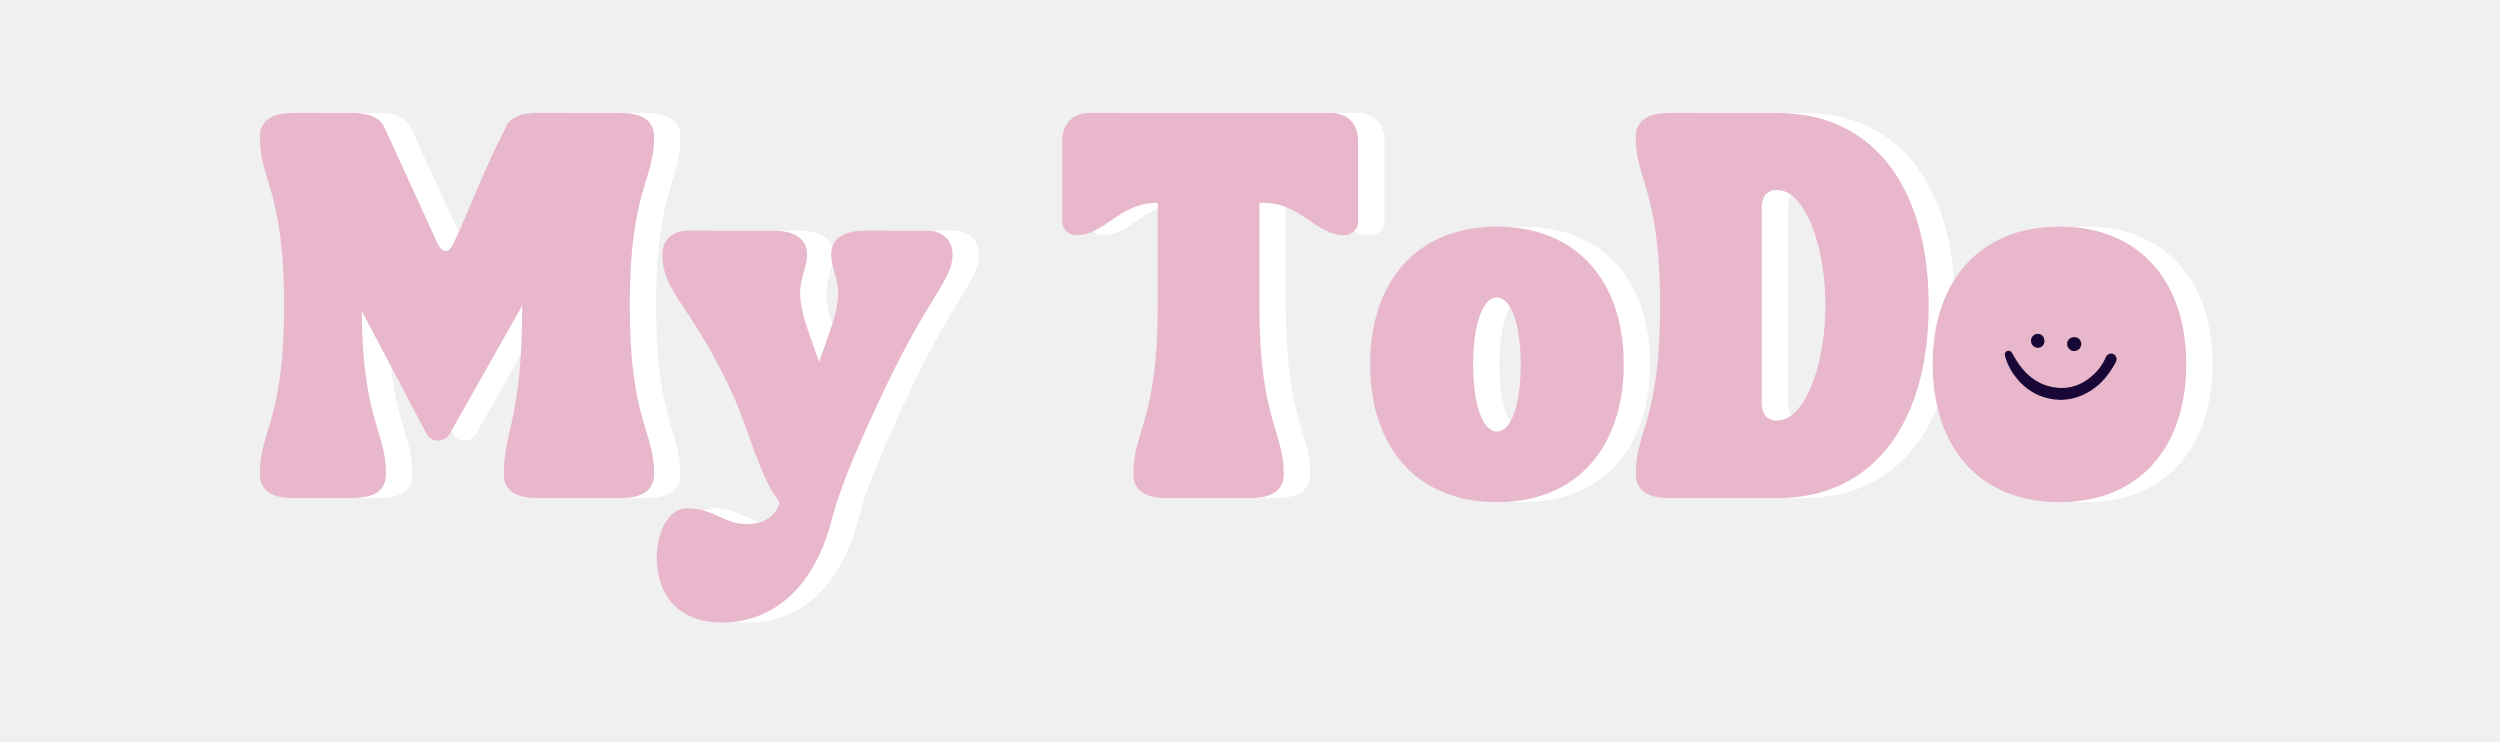
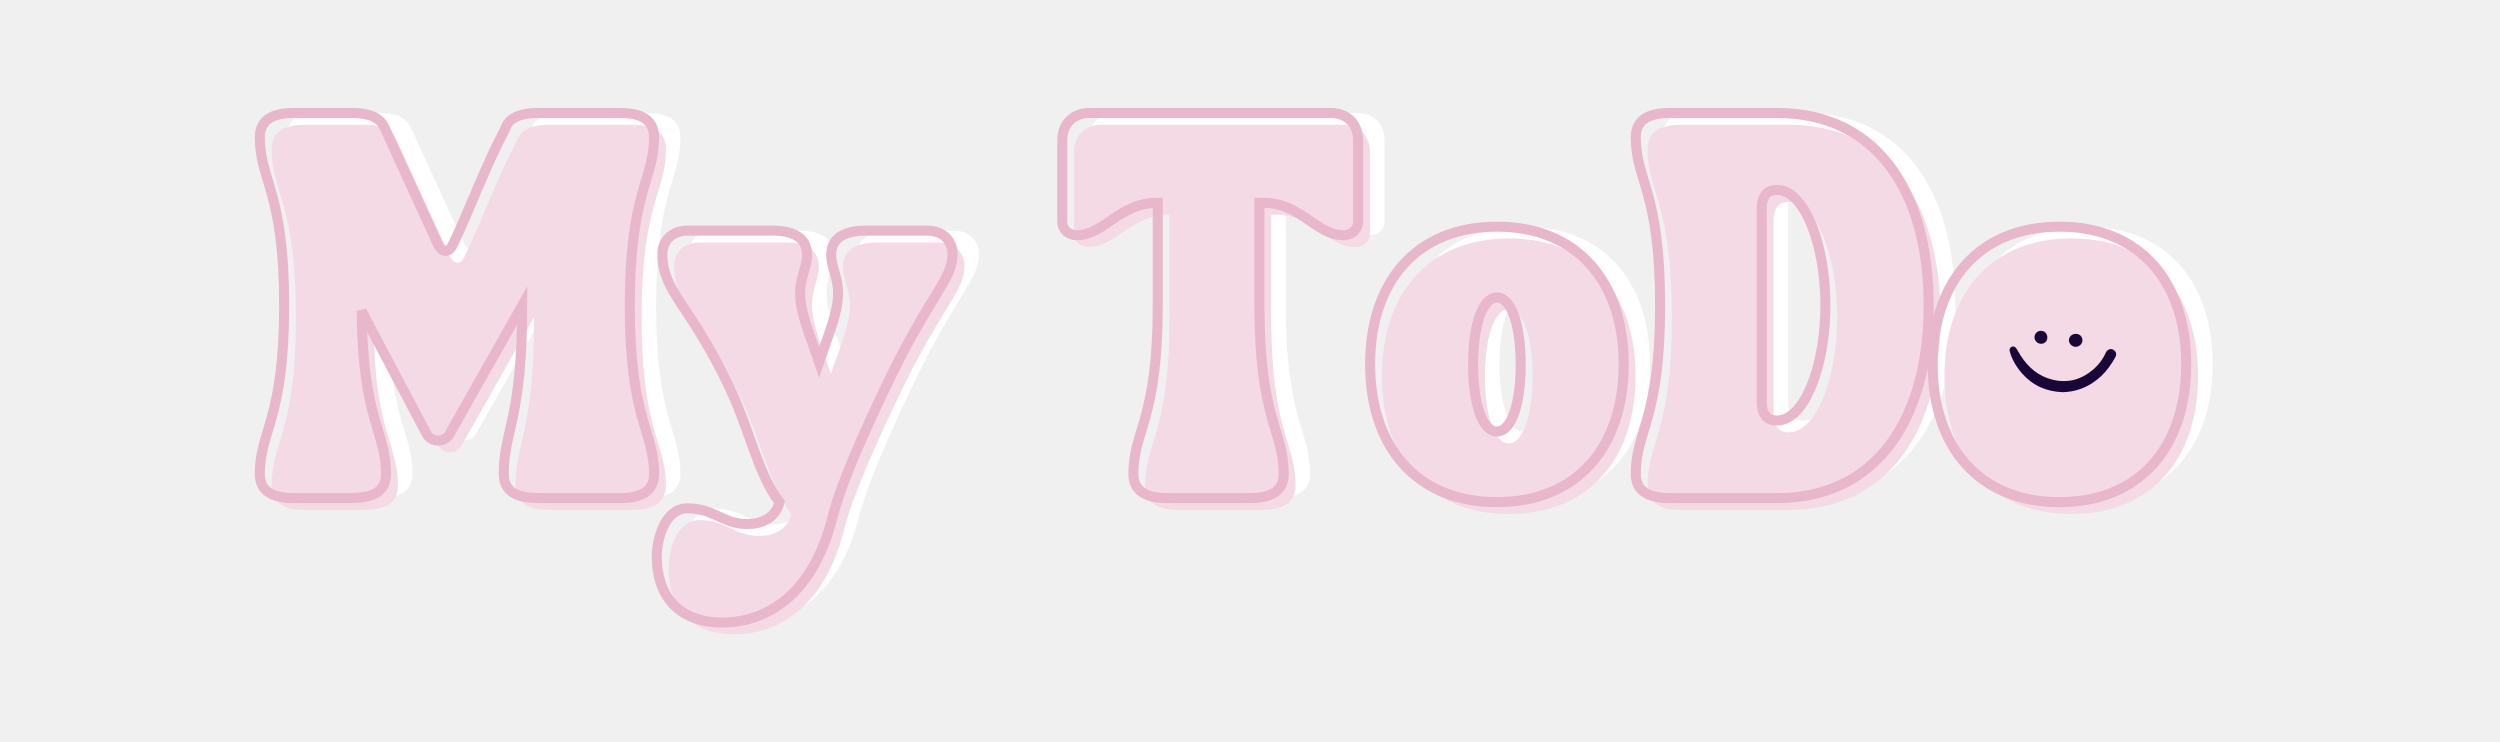
<svg xmlns="http://www.w3.org/2000/svg" width="600" zoomAndPan="magnify" viewBox="0 0 450 133.5" height="178" preserveAspectRatio="xMidYMid meet" version="1.0">
  <defs>
    <g />
-     <clipPath id="e68f7ef08f">
-       <path d="M 355.027 51.715 L 387 51.715 L 387 83.098 L 355.027 83.098 Z M 355.027 51.715 " clip-rule="nonzero" />
+     <clipPath id="0a30b41f8f">
+       <path d="M 356.152 51.766 L 386.785 51.766 L 386.785 80.906 L 356.152 80.906 Z M 356.152 51.766 " clip-rule="nonzero" />
    </clipPath>
  </defs>
  <g fill="#ffffff" fill-opacity="1">
    <g transform="translate(50.54012, 89.66418)">
      <g>
        <path d="M 0.965 -4.383 C 0.965 0.336 6.258 0 8.281 0 L 16.371 0 C 19.547 0 23.691 -0.098 23.691 -4.383 C 23.691 -12.039 19.453 -13.965 19.309 -33.703 L 30.863 -11.797 C 31.344 -10.832 32.066 -10.352 33.031 -10.352 C 33.945 -10.352 34.91 -10.883 35.293 -11.844 L 48.199 -34.668 C 48.199 -14.012 44.875 -12.184 44.875 -4.383 C 44.875 -0.098 49.016 0 52.195 0 L 64.617 0 C 66.641 0 71.938 0.336 71.938 -4.383 C 71.938 -12.184 67.555 -14.012 67.555 -34.668 C 67.555 -55.324 71.938 -57.152 71.938 -64.953 C 71.938 -69.672 66.641 -69.336 64.617 -69.336 L 50.75 -69.336 C 48.727 -69.289 45.84 -68.902 45.066 -66.352 C 41.504 -59.609 38.711 -51.906 35.824 -45.84 C 35.391 -44.922 34.91 -44.492 34.379 -44.492 C 33.848 -44.492 33.367 -44.973 32.934 -45.887 L 23.352 -66.832 L 23.352 -66.785 C 22.391 -68.949 19.742 -69.289 17.816 -69.336 L 8.281 -69.336 C 6.258 -69.336 0.965 -69.672 0.965 -64.953 C 0.965 -57.152 5.344 -55.324 5.344 -34.668 C 5.344 -14.012 0.965 -12.184 0.965 -4.383 Z M 0.965 -4.383 " />
      </g>
    </g>
  </g>
  <g fill="#ffffff" fill-opacity="1">
    <g transform="translate(123.4358, 89.66418)">
      <g>
        <path d="M -0.48 10.543 C -0.48 17.285 3.18 22.391 11.363 22.391 C 17.672 22.391 27.254 19.066 31.199 3.273 C 32.695 -2.695 36.98 -12.133 40.781 -20.125 C 48.633 -36.594 52.773 -39.289 52.773 -43.914 C 52.773 -46.465 50.848 -48.148 48.293 -48.148 L 37.125 -48.148 C 34.426 -48.148 30.91 -47.477 30.91 -43.77 C 30.91 -41.699 32.164 -39.629 32.164 -36.93 C 32.164 -33.27 30.336 -29.227 28.746 -24.508 C 27.156 -29.227 25.328 -33.27 25.328 -36.93 C 25.328 -39.629 26.578 -41.699 26.578 -43.77 C 26.578 -47.477 23.062 -48.148 20.367 -48.148 L 5.008 -48.148 C 2.457 -48.148 0.531 -46.465 0.531 -43.914 C 0.531 -37.125 5.488 -34.91 12.52 -20.125 C 16.324 -12.133 17.766 -4.238 21.621 0.723 C 20.992 3.371 18.633 4.672 15.793 4.672 C 11.461 4.672 9.824 1.828 5.008 1.828 C 1.012 1.828 -0.48 7.32 -0.48 10.543 Z M -0.48 10.543 " />
      </g>
    </g>
  </g>
  <g fill="#ffffff" fill-opacity="1">
    <g transform="translate(176.6871, 89.66418)">
      <g />
    </g>
  </g>
  <g fill="#ffffff" fill-opacity="1">
    <g transform="translate(194.9833, 89.66418)">
      <g>
        <path d="M 0.965 -49.785 C 0.965 -48.293 2.168 -47.332 3.562 -47.332 C 8.57 -47.332 11.219 -53.156 18.008 -53.156 L 18.152 -53.156 L 18.152 -34.668 C 18.152 -14.012 13.77 -12.184 13.77 -4.383 C 13.77 0.336 19.066 0 21.09 0 L 33.512 0 C 35.535 0 40.832 0.336 40.832 -4.383 C 40.832 -12.184 36.449 -14.012 36.449 -34.668 L 36.449 -53.156 L 37.172 -53.156 C 43.961 -53.156 46.609 -47.332 51.617 -47.332 C 53.012 -47.332 54.215 -48.293 54.215 -49.785 L 54.215 -64.426 C 54.215 -67.363 52.242 -69.336 49.305 -69.336 L 5.875 -69.336 C 2.938 -69.336 0.965 -67.363 0.965 -64.426 Z M 0.965 -49.785 " />
      </g>
    </g>
  </g>
  <g fill="#ffffff" fill-opacity="1">
    <g transform="translate(250.1605, 89.66418)">
      <g>
        <path d="M 24.027 0.723 C 38.473 0.723 46.852 -9.195 46.852 -24.121 C 46.852 -38.953 38.473 -48.871 24.027 -48.871 C 9.582 -48.871 1.203 -38.953 1.203 -24.121 C 1.203 -9.195 9.582 0.723 24.027 0.723 Z M 19.742 -24.027 C 19.742 -31.297 21.477 -36.113 24.027 -36.113 C 26.578 -36.113 28.312 -31.297 28.312 -24.027 C 28.312 -16.805 26.578 -11.988 24.027 -11.988 C 21.477 -11.988 19.742 -16.805 19.742 -24.027 Z M 19.742 -24.027 " />
      </g>
    </g>
  </g>
  <g fill="#ffffff" fill-opacity="1">
    <g transform="translate(298.212, 89.66418)">
      <g>
        <path d="M 8.281 0 L 26.387 0 C 44.25 0 53.688 -14.156 53.688 -34.715 C 53.688 -55.277 44.25 -69.336 26.387 -69.336 L 8.281 -69.336 C 6.258 -69.336 0.965 -69.672 0.965 -64.953 C 0.965 -57.152 5.344 -55.324 5.344 -34.668 C 5.344 -14.012 0.965 -12.184 0.965 -4.383 C 0.965 0.336 6.258 0 8.281 0 Z M 23.641 -52.098 C 23.641 -54.988 25.184 -55.469 26.387 -55.469 C 31.344 -55.469 35.102 -45.645 35.102 -34.715 C 35.102 -23.785 31.344 -13.965 26.387 -13.965 C 25.184 -13.965 23.641 -14.445 23.641 -17.332 Z M 23.641 -52.098 " />
      </g>
    </g>
  </g>
  <g fill="#ffffff" fill-opacity="1">
    <g transform="translate(351.4152, 89.66418)">
      <g>
        <path d="M 24.027 0.723 C 38.473 0.723 46.852 -9.195 46.852 -24.121 C 46.852 -38.953 38.473 -48.871 24.027 -48.871 C 9.582 -48.871 1.203 -38.953 1.203 -24.121 C 1.203 -9.195 9.582 0.723 24.027 0.723 Z M 19.742 -24.027 C 19.742 -31.297 21.477 -36.113 24.027 -36.113 C 26.578 -36.113 28.312 -31.297 28.312 -24.027 C 28.312 -16.805 26.578 -11.988 24.027 -11.988 C 21.477 -11.988 19.742 -16.805 19.742 -24.027 Z M 19.742 -24.027 " />
      </g>
    </g>
  </g>
-   <g fill="#e8b7cb" fill-opacity="1">
-     <g transform="translate(45.80006, 89.66418)">
+   <g fill="#f3dae4" fill-opacity="1">
+     <g transform="translate(47.92829, 91.79241)">
      <g>
        <path d="M 0.965 -4.383 C 0.965 0.336 6.258 0 8.281 0 L 16.371 0 C 19.547 0 23.691 -0.098 23.691 -4.383 C 23.691 -12.039 19.453 -13.965 19.309 -33.703 L 30.863 -11.797 C 31.344 -10.832 32.066 -10.352 33.031 -10.352 C 33.945 -10.352 34.91 -10.883 35.293 -11.844 L 48.199 -34.668 C 48.199 -14.012 44.875 -12.184 44.875 -4.383 C 44.875 -0.098 49.016 0 52.195 0 L 64.617 0 C 66.641 0 71.938 0.336 71.938 -4.383 C 71.938 -12.184 67.555 -14.012 67.555 -34.668 C 67.555 -55.324 71.938 -57.152 71.938 -64.953 C 71.938 -69.672 66.641 -69.336 64.617 -69.336 L 50.75 -69.336 C 48.727 -69.289 45.84 -68.902 45.066 -66.352 C 41.504 -59.609 38.711 -51.906 35.824 -45.84 C 35.391 -44.922 34.91 -44.492 34.379 -44.492 C 33.848 -44.492 33.367 -44.973 32.934 -45.887 L 23.352 -66.832 L 23.352 -66.785 C 22.391 -68.949 19.742 -69.289 17.816 -69.336 L 8.281 -69.336 C 6.258 -69.336 0.965 -69.672 0.965 -64.953 C 0.965 -57.152 5.344 -55.324 5.344 -34.668 C 5.344 -14.012 0.965 -12.184 0.965 -4.383 Z M 0.965 -4.383 " />
      </g>
    </g>
  </g>
-   <g fill="#e8b7cb" fill-opacity="1">
-     <g transform="translate(118.6957, 89.66418)">
+   <g fill="#f3dae4" fill-opacity="1">
+     <g transform="translate(120.8239, 91.79241)">
      <g>
        <path d="M -0.48 10.543 C -0.48 17.285 3.18 22.391 11.363 22.391 C 17.672 22.391 27.254 19.066 31.199 3.273 C 32.695 -2.695 36.98 -12.133 40.781 -20.125 C 48.633 -36.594 52.773 -39.289 52.773 -43.914 C 52.773 -46.465 50.848 -48.148 48.293 -48.148 L 37.125 -48.148 C 34.426 -48.148 30.91 -47.477 30.91 -43.77 C 30.91 -41.699 32.164 -39.629 32.164 -36.93 C 32.164 -33.27 30.336 -29.227 28.746 -24.508 C 27.156 -29.227 25.328 -33.27 25.328 -36.93 C 25.328 -39.629 26.578 -41.699 26.578 -43.77 C 26.578 -47.477 23.062 -48.148 20.367 -48.148 L 5.008 -48.148 C 2.457 -48.148 0.531 -46.465 0.531 -43.914 C 0.531 -37.125 5.488 -34.91 12.52 -20.125 C 16.324 -12.133 17.766 -4.238 21.621 0.723 C 20.992 3.371 18.633 4.672 15.793 4.672 C 11.461 4.672 9.824 1.828 5.008 1.828 C 1.012 1.828 -0.48 7.32 -0.48 10.543 Z M -0.48 10.543 " />
      </g>
    </g>
  </g>
-   <g fill="#e8b7cb" fill-opacity="1">
-     <g transform="translate(171.9471, 89.66418)">
+   <g fill="#f3dae4" fill-opacity="1">
+     <g transform="translate(174.0753, 91.79241)">
      <g />
    </g>
  </g>
-   <g fill="#e8b7cb" fill-opacity="1">
-     <g transform="translate(190.2432, 89.66418)">
+   <g fill="#f3dae4" fill-opacity="1">
+     <g transform="translate(192.3714, 91.79241)">
      <g>
        <path d="M 0.965 -49.785 C 0.965 -48.293 2.168 -47.332 3.562 -47.332 C 8.57 -47.332 11.219 -53.156 18.008 -53.156 L 18.152 -53.156 L 18.152 -34.668 C 18.152 -14.012 13.77 -12.184 13.77 -4.383 C 13.77 0.336 19.066 0 21.09 0 L 33.512 0 C 35.535 0 40.832 0.336 40.832 -4.383 C 40.832 -12.184 36.449 -14.012 36.449 -34.668 L 36.449 -53.156 L 37.172 -53.156 C 43.961 -53.156 46.609 -47.332 51.617 -47.332 C 53.012 -47.332 54.215 -48.293 54.215 -49.785 L 54.215 -64.426 C 54.215 -67.363 52.242 -69.336 49.305 -69.336 L 5.875 -69.336 C 2.938 -69.336 0.965 -67.363 0.965 -64.426 Z M 0.965 -49.785 " />
      </g>
    </g>
  </g>
-   <g fill="#e8b7cb" fill-opacity="1">
-     <g transform="translate(245.4205, 89.66418)">
+   <g fill="#f3dae4" fill-opacity="1">
+     <g transform="translate(247.5487, 91.79241)">
      <g>
        <path d="M 24.027 0.723 C 38.473 0.723 46.852 -9.195 46.852 -24.121 C 46.852 -38.953 38.473 -48.871 24.027 -48.871 C 9.582 -48.871 1.203 -38.953 1.203 -24.121 C 1.203 -9.195 9.582 0.723 24.027 0.723 Z M 19.742 -24.027 C 19.742 -31.297 21.477 -36.113 24.027 -36.113 C 26.578 -36.113 28.312 -31.297 28.312 -24.027 C 28.312 -16.805 26.578 -11.988 24.027 -11.988 C 21.477 -11.988 19.742 -16.805 19.742 -24.027 Z M 19.742 -24.027 " />
      </g>
    </g>
  </g>
-   <g fill="#e8b7cb" fill-opacity="1">
-     <g transform="translate(293.4719, 89.66418)">
+   <g fill="#f3dae4" fill-opacity="1">
+     <g transform="translate(295.6001, 91.79241)">
      <g>
        <path d="M 8.281 0 L 26.387 0 C 44.25 0 53.688 -14.156 53.688 -34.715 C 53.688 -55.277 44.25 -69.336 26.387 -69.336 L 8.281 -69.336 C 6.258 -69.336 0.965 -69.672 0.965 -64.953 C 0.965 -57.152 5.344 -55.324 5.344 -34.668 C 5.344 -14.012 0.965 -12.184 0.965 -4.383 C 0.965 0.336 6.258 0 8.281 0 Z M 23.641 -52.098 C 23.641 -54.988 25.184 -55.469 26.387 -55.469 C 31.344 -55.469 35.102 -45.645 35.102 -34.715 C 35.102 -23.785 31.344 -13.965 26.387 -13.965 C 25.184 -13.965 23.641 -14.445 23.641 -17.332 Z M 23.641 -52.098 " />
      </g>
    </g>
  </g>
-   <g fill="#e8b7cb" fill-opacity="1">
-     <g transform="translate(346.6751, 89.66418)">
+   <g fill="#f3dae4" fill-opacity="1">
+     <g transform="translate(348.8033, 91.79241)">
      <g>
        <path d="M 24.027 0.723 C 38.473 0.723 46.852 -9.195 46.852 -24.121 C 46.852 -38.953 38.473 -48.871 24.027 -48.871 C 9.582 -48.871 1.203 -38.953 1.203 -24.121 C 1.203 -9.195 9.582 0.723 24.027 0.723 Z M 19.742 -24.027 C 19.742 -31.297 21.477 -36.113 24.027 -36.113 C 26.578 -36.113 28.312 -31.297 28.312 -24.027 C 28.312 -16.805 26.578 -11.988 24.027 -11.988 C 21.477 -11.988 19.742 -16.805 19.742 -24.027 Z M 19.742 -24.027 " />
      </g>
    </g>
  </g>
-   <g clip-path="url(#e68f7ef08f)">
-     <path fill="#e8b7cb" d="M 370.742 83.09 C 367.852 83.082 365.055 82.273 362.5 80.387 C 361.453 79.613 360.402 78.828 359.477 77.926 C 358.09 76.582 357.156 74.914 356.441 73.117 C 355.824 71.566 355.469 69.957 355.285 68.305 C 355.031 66.008 355.254 63.758 356.164 61.617 C 358.074 57.129 361.465 54.059 366.113 52.406 C 367.625 51.871 369.191 51.711 370.785 51.797 C 376.383 52.105 381.258 55.664 384.289 60.254 C 385.473 62.047 386.277 64.012 386.496 66.156 C 387.156 72.594 382.883 80.145 376.574 82.133 C 374.617 82.746 372.66 83.094 370.742 83.09 Z M 370.742 83.09 " fill-opacity="1" fill-rule="nonzero" />
+   <path stroke-linecap="butt" transform="matrix(0.747201, 0, 0, 0.747201, 38.19962, 32.87687)" fill="none" stroke-linejoin="miter" d="M 11.464 70.134 C 11.464 76.455 18.543 76 21.261 76 L 32.088 76 C 36.333 76 41.874 75.874 41.874 70.134 C 41.874 59.888 36.207 57.31 36.004 30.894 L 51.483 60.207 C 52.116 61.493 53.088 62.141 54.379 62.141 C 55.608 62.141 56.899 61.43 57.401 60.144 L 74.674 29.603 C 74.674 57.248 70.225 59.699 70.225 70.134 C 70.225 75.874 75.777 76 80.022 76 L 96.652 76 C 99.36 76 106.438 76.455 106.438 70.134 C 106.438 59.699 100.588 57.248 100.588 29.603 C 100.588 1.963 106.438 -0.489 106.438 -10.923 C 106.438 -17.244 99.36 -16.789 96.652 -16.789 L 78.088 -16.789 C 75.385 -16.726 71.511 -16.209 70.492 -12.795 C 65.724 -3.777 61.981 6.543 58.107 14.662 C 57.542 15.869 56.899 16.455 56.188 16.455 C 55.467 16.455 54.834 15.806 54.254 14.599 L 41.43 -13.438 L 41.43 -13.375 C 40.144 -16.272 36.589 -16.726 34.022 -16.789 L 21.261 -16.789 C 18.543 -16.789 11.464 -17.244 11.464 -10.923 C 11.464 -0.489 17.33 1.963 17.33 29.603 C 17.33 57.248 11.464 59.699 11.464 70.134 Z M 107.087 90.11 C 107.087 99.128 111.98 105.971 122.943 105.971 C 131.375 105.971 144.199 101.517 149.484 80.391 C 151.481 72.398 157.227 59.762 162.308 49.066 C 172.816 27.025 178.352 23.423 178.352 17.223 C 178.352 13.809 175.775 11.561 172.361 11.561 L 157.415 11.561 C 153.808 11.561 149.108 12.455 149.108 17.427 C 149.108 20.198 150.776 22.963 150.776 26.571 C 150.776 31.48 148.319 36.89 146.196 43.2 C 144.074 36.89 141.616 31.48 141.616 26.571 C 141.616 22.963 143.3 20.198 143.3 17.427 C 143.3 12.455 138.595 11.561 134.993 11.561 L 114.432 11.561 C 111.018 11.561 108.441 13.809 108.441 17.223 C 108.441 26.314 115.075 29.273 124.485 49.066 C 129.582 59.762 131.501 70.338 136.66 76.962 C 135.829 80.517 132.666 82.247 128.86 82.247 C 123.068 82.247 120.883 78.452 114.432 78.452 C 109.084 78.452 107.087 85.802 107.087 90.11 Z M 204.774 9.371 C 204.774 11.373 206.379 12.659 208.25 12.659 C 214.953 12.659 218.492 4.859 227.588 4.859 L 227.776 4.859 L 227.776 29.603 C 227.776 57.248 221.906 59.699 221.906 70.134 C 221.906 76.455 229 76 231.708 76 L 248.338 76 C 251.046 76 258.124 76.455 258.124 70.134 C 258.124 59.699 252.269 57.248 252.269 29.603 L 252.269 4.859 L 253.231 4.859 C 262.322 4.859 265.861 12.659 272.563 12.659 C 274.435 12.659 276.04 11.373 276.04 9.371 L 276.04 -10.212 C 276.04 -14.149 273.4 -16.789 269.463 -16.789 L 211.351 -16.789 C 207.419 -16.789 204.774 -14.149 204.774 -10.212 Z M 309.488 76.962 C 328.82 76.962 340.023 63.699 340.023 43.718 C 340.023 23.863 328.82 10.6 309.488 10.6 C 290.15 10.6 278.936 23.863 278.936 43.718 C 278.936 63.699 290.15 76.962 309.488 76.962 Z M 303.742 43.843 C 303.742 34.12 306.074 27.668 309.488 27.668 C 312.901 27.668 315.212 34.12 315.212 43.843 C 315.212 53.504 312.901 59.95 309.488 59.95 C 306.074 59.95 303.742 53.504 303.742 43.843 Z M 352.727 76 L 376.958 76 C 400.855 76 413.49 57.059 413.49 29.54 C 413.49 2.026 400.855 -16.789 376.958 -16.789 L 352.727 -16.789 C 350.009 -16.789 342.93 -17.244 342.93 -10.923 C 342.93 -0.489 348.796 1.963 348.796 29.603 C 348.796 57.248 342.93 59.699 342.93 70.134 C 342.93 76.455 350.009 76 352.727 76 Z M 373.278 6.276 C 373.278 2.402 375.337 1.759 376.958 1.759 C 383.582 1.759 388.616 14.913 388.616 29.54 C 388.616 44.173 383.582 57.31 376.958 57.31 C 375.337 57.31 373.278 56.667 373.278 52.793 Z M 444.998 76.962 C 464.331 76.962 475.534 63.699 475.534 43.718 C 475.534 23.863 464.331 10.6 444.998 10.6 C 425.661 10.6 414.447 23.863 414.447 43.718 C 414.447 63.699 425.661 76.962 444.998 76.962 Z M 439.258 43.843 C 439.258 34.12 441.585 27.668 444.998 27.668 C 448.412 27.668 450.723 34.12 450.723 43.843 C 450.723 53.504 448.412 59.95 444.998 59.95 C 441.585 59.95 439.258 53.504 439.258 43.843 Z M 439.258 43.843 " stroke="#e8b7cb" stroke-width="2.417" stroke-opacity="1" stroke-miterlimit="4" />
+   <g clip-path="url(#0a30b41f8f)">
+     <path fill="#f3dae4" d="M 371.137 80.902 C 368.383 80.895 365.715 80.145 363.277 78.391 C 362.281 77.676 361.281 76.945 360.395 76.109 C 359.074 74.859 358.184 73.309 357.5 71.645 C 356.914 70.203 356.574 68.707 356.398 67.176 C 356.156 65.039 356.367 62.949 357.234 60.965 C 359.055 56.797 362.289 53.945 366.723 52.41 C 368.164 51.914 369.66 51.766 371.176 51.848 C 376.516 52.133 381.164 55.434 384.055 59.699 C 385.184 61.363 385.949 63.188 386.16 65.18 C 386.785 71.156 382.715 78.168 376.695 80.012 C 374.832 80.586 372.965 80.906 371.137 80.902 Z M 371.137 80.902 " fill-opacity="1" fill-rule="nonzero" />
  </g>
-   <path fill="#190837" d="M 370.949 71.988 C 367.863 71.895 365.289 70.727 363.254 68.391 C 362.254 67.242 361.492 65.957 361.023 64.504 C 360.98 64.371 360.945 64.234 360.906 64.102 C 360.793 63.715 360.895 63.395 361.242 63.195 C 361.543 63.023 361.906 63.141 362.148 63.508 C 362.445 63.965 362.688 64.461 362.98 64.926 C 364.426 67.223 366.352 68.926 369.031 69.578 C 371.863 70.266 374.391 69.562 376.578 67.66 C 377.641 66.738 378.473 65.629 379.035 64.324 C 379.281 63.75 379.898 63.484 380.375 63.715 C 380.938 63.988 381.152 64.598 380.844 65.184 C 379.383 67.961 377.359 70.145 374.387 71.309 C 373.281 71.746 372.125 71.949 370.949 71.988 Z M 370.949 71.988 " fill-opacity="1" fill-rule="nonzero" />
-   <path fill="#190837" d="M 374.629 61.965 C 374.613 62.645 373.996 63.215 373.297 63.195 C 372.656 63.176 372.066 62.566 372.074 61.93 C 372.082 61.203 372.66 60.668 373.422 60.684 C 374.125 60.695 374.641 61.246 374.629 61.965 Z M 374.629 61.965 " fill-opacity="1" fill-rule="nonzero" />
-   <path fill="#190837" d="M 367.996 61.379 C 367.996 62.105 367.504 62.609 366.797 62.605 C 366.117 62.602 365.57 62.023 365.574 61.324 C 365.578 60.641 366.125 60.09 366.797 60.09 C 367.5 60.094 367.996 60.629 367.996 61.379 Z M 367.996 61.379 " fill-opacity="1" fill-rule="nonzero" />
+   <path fill="#190837" d="M 371.336 70.594 C 368.391 70.508 365.938 69.422 363.996 67.254 C 363.047 66.188 362.32 64.992 361.871 63.645 C 361.828 63.52 361.797 63.395 361.758 63.27 C 361.652 62.91 361.75 62.613 362.082 62.43 C 362.363 62.27 362.711 62.375 362.941 62.719 C 363.227 63.145 363.457 63.605 363.734 64.035 C 365.113 66.168 366.949 67.75 369.504 68.355 C 372.207 68.996 374.613 68.34 376.703 66.574 C 377.715 65.719 378.508 64.688 379.043 63.477 C 379.281 62.945 379.867 62.695 380.32 62.91 C 380.859 63.168 381.062 63.73 380.77 64.277 C 379.375 66.852 377.445 68.883 374.613 69.965 C 373.559 70.367 372.453 70.555 371.336 70.594 Z M 371.336 70.594 " fill-opacity="1" fill-rule="nonzero" />
+   <path fill="#190837" d="M 374.84 61.289 C 374.828 61.918 374.238 62.445 373.574 62.43 C 372.965 62.41 372.398 61.844 372.406 61.254 C 372.414 60.578 372.969 60.082 373.691 60.094 C 374.363 60.109 374.855 60.617 374.84 61.289 Z M 374.84 61.289 " fill-opacity="1" fill-rule="nonzero" />
+   <path fill="#190837" d="M 368.52 60.742 C 368.52 61.418 368.047 61.887 367.375 61.883 C 366.73 61.875 366.203 61.34 366.207 60.691 C 366.211 60.055 366.734 59.543 367.375 59.547 C 368.043 59.547 368.52 60.047 368.52 60.742 Z M 368.52 60.742 " fill-opacity="1" fill-rule="nonzero" />
</svg>
